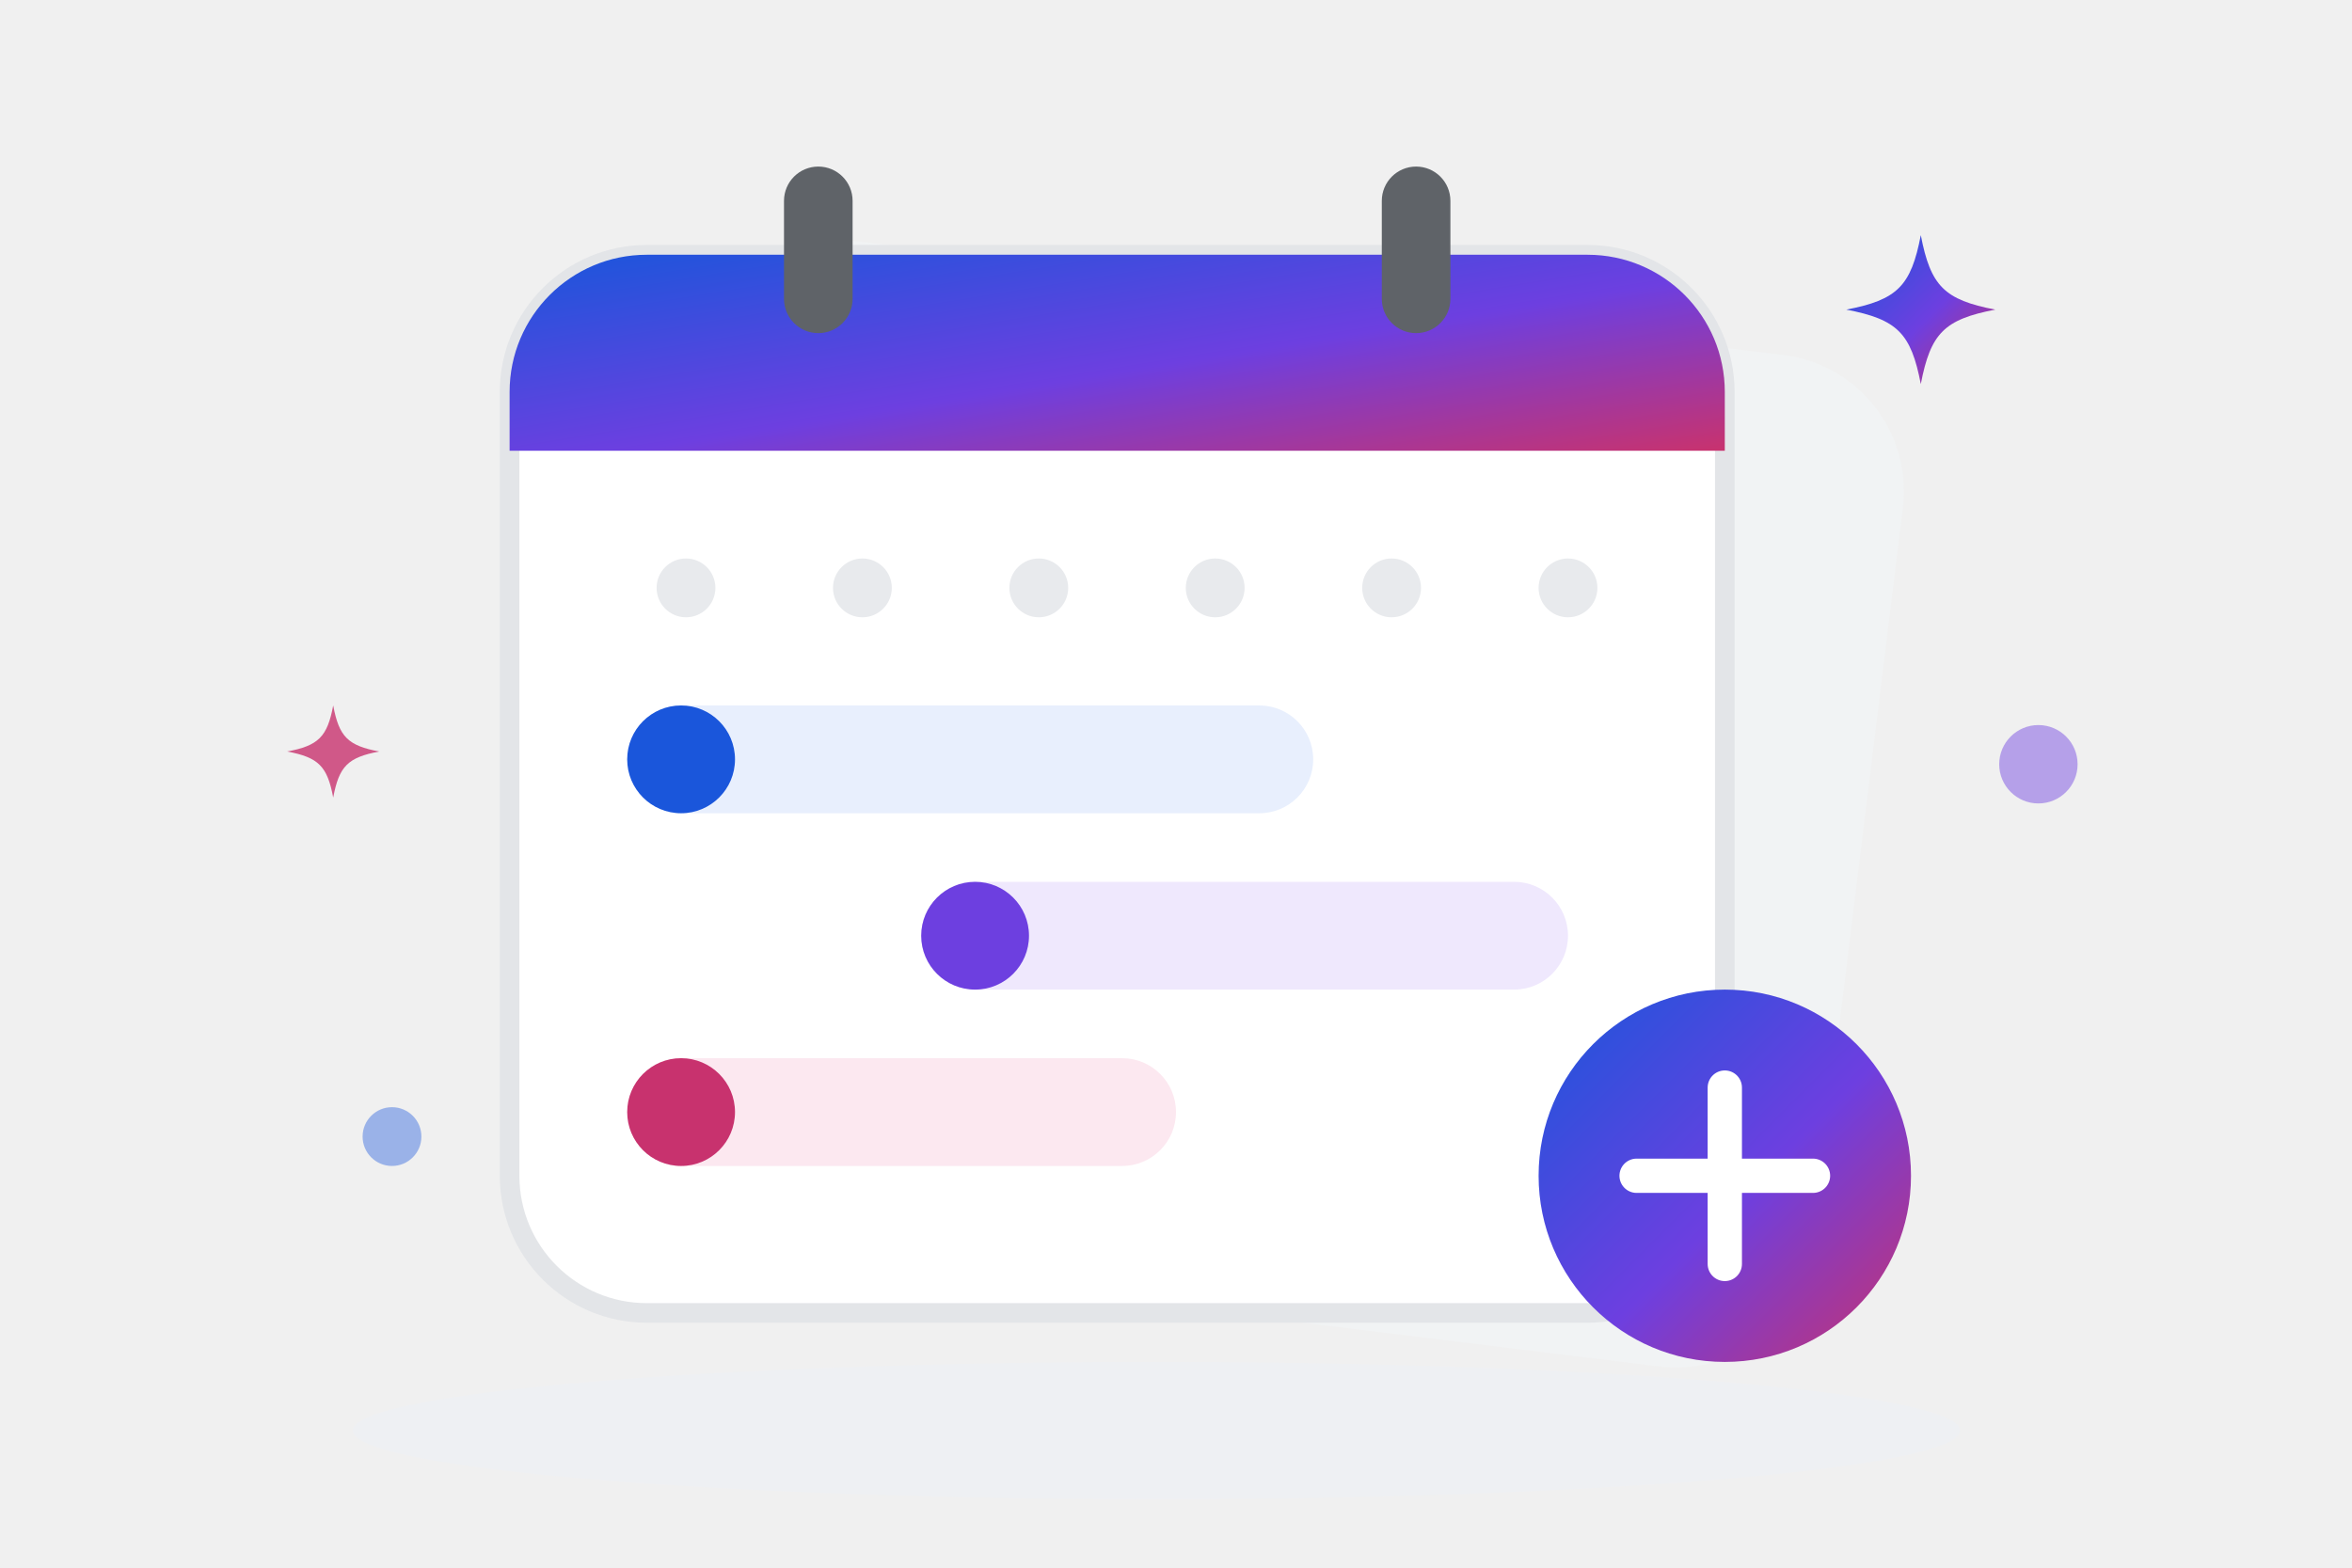
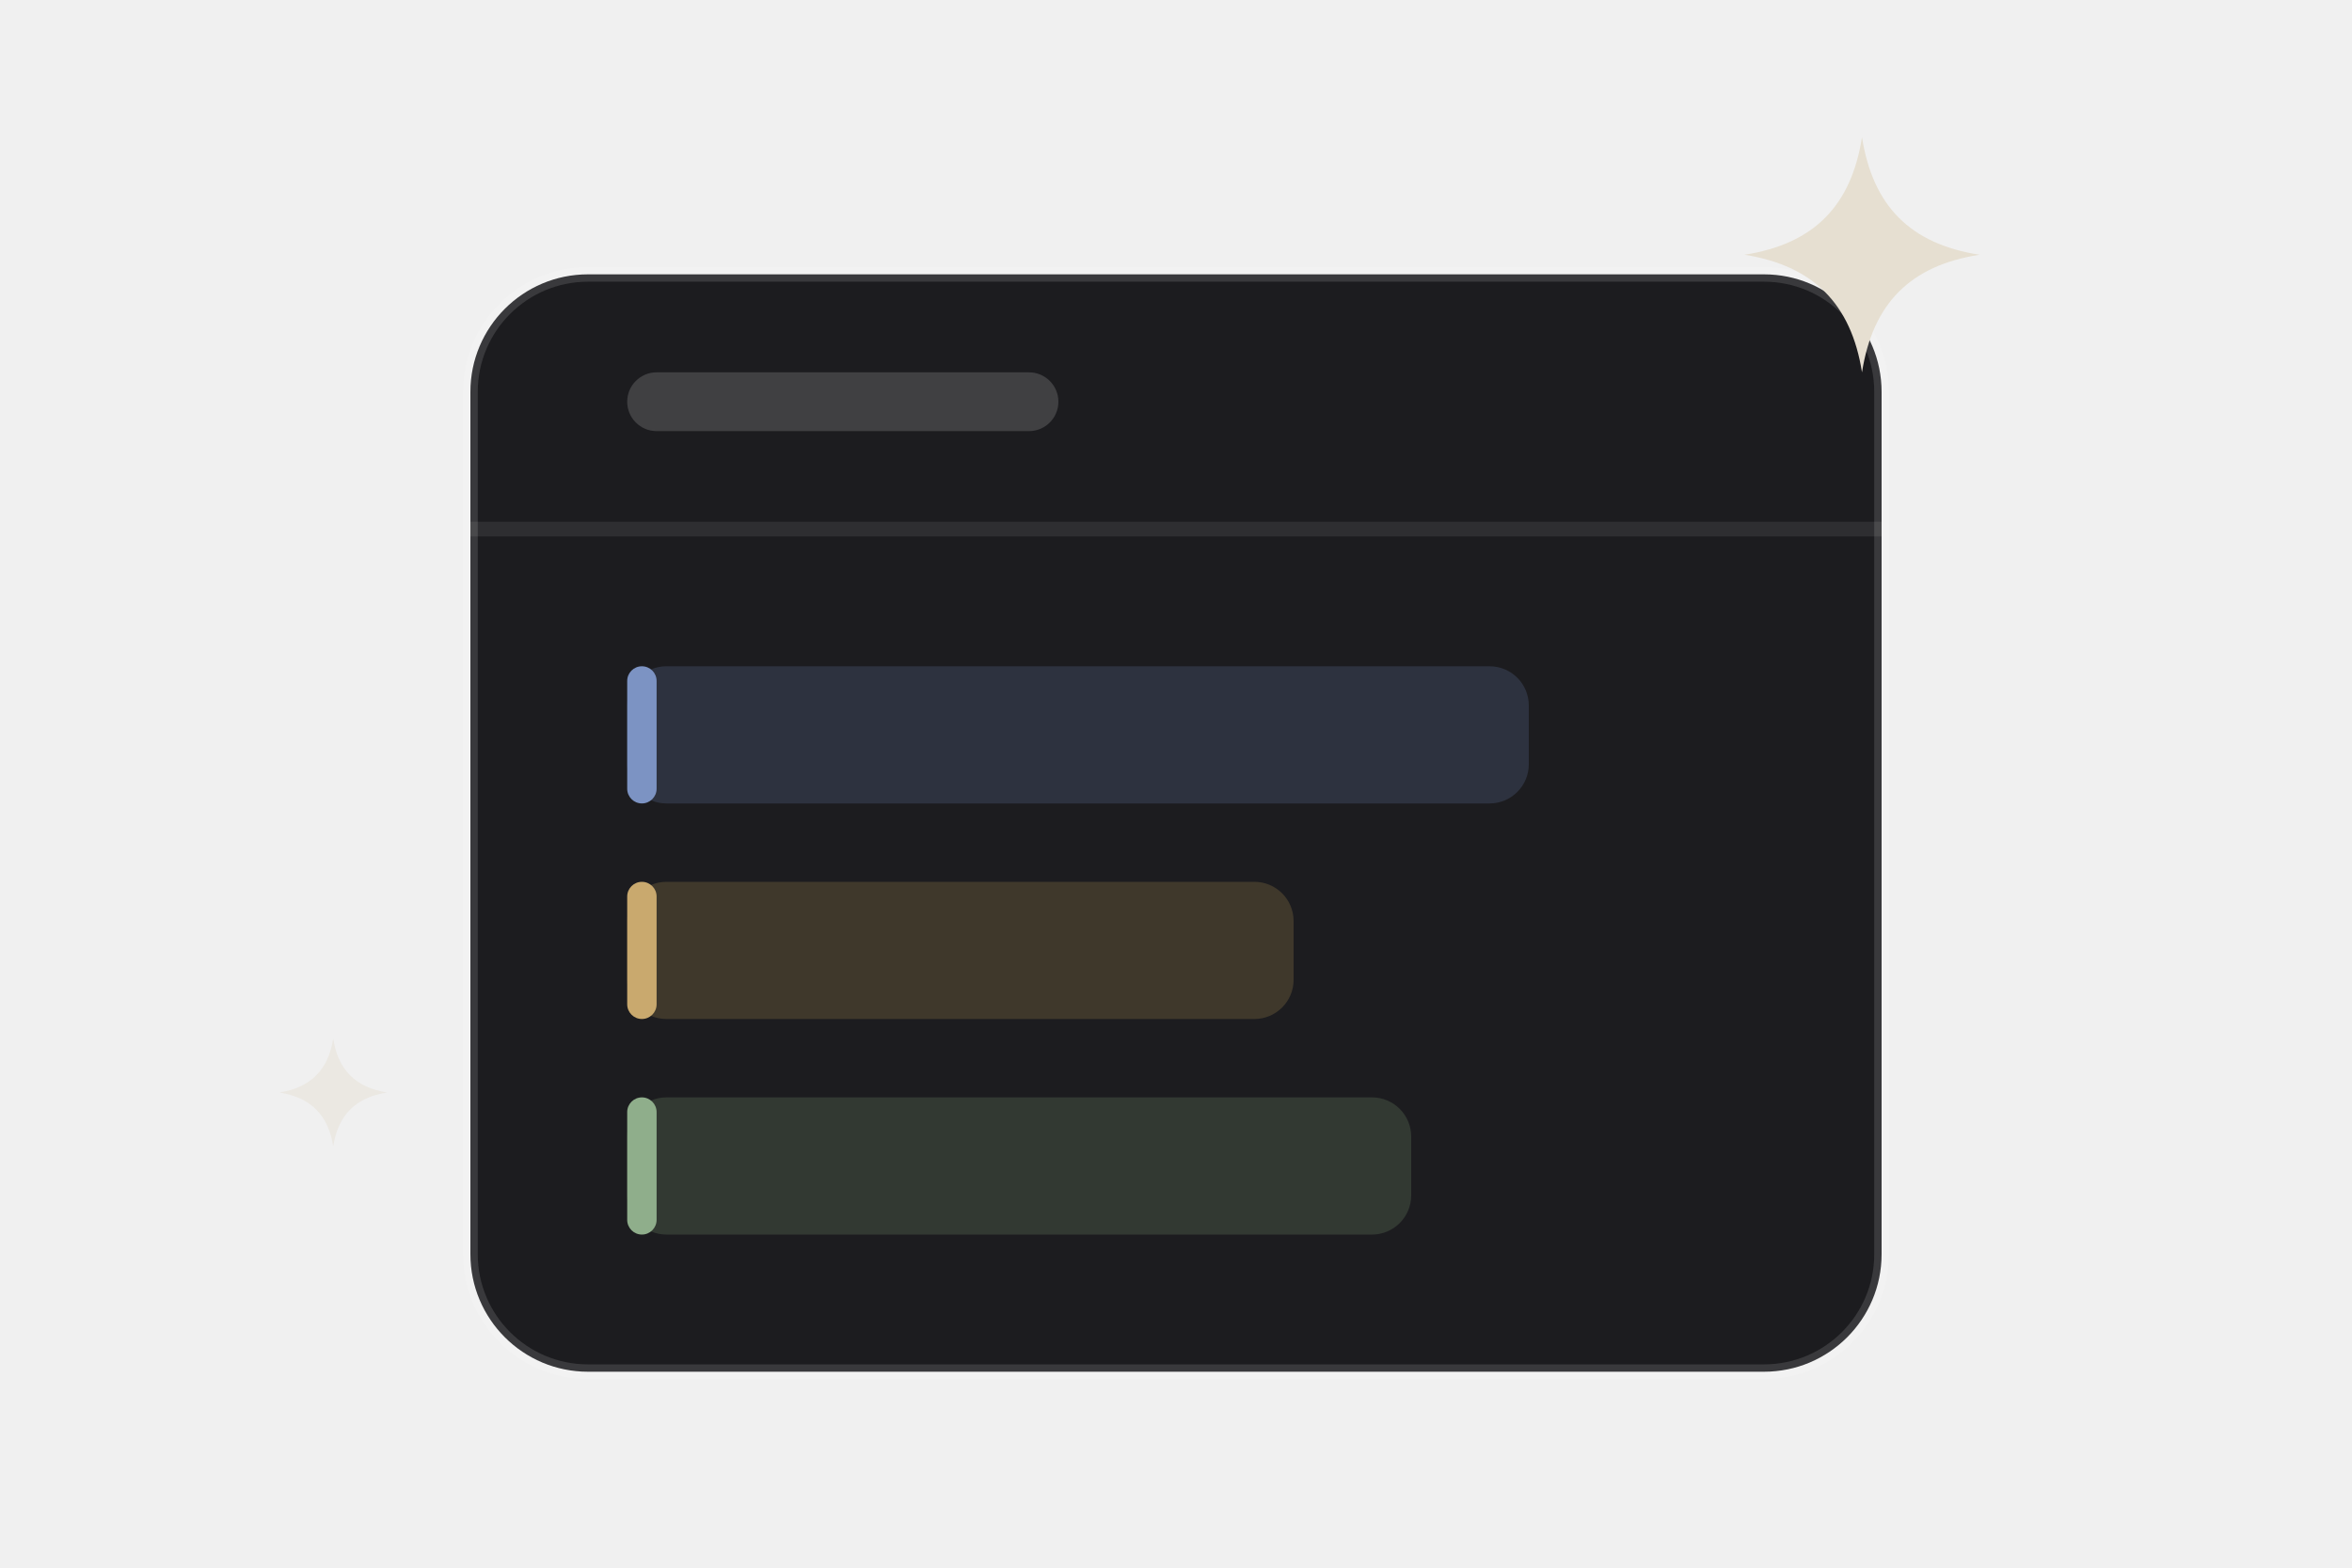
<svg xmlns="http://www.w3.org/2000/svg" viewBox="0 0 240 160" width="240" height="160">
-   <defs>
-     <linearGradient id="empty-gradient" x1="0" y1="0" x2="1" y2="1">
-       <stop offset="0" stop-color="#1a56db" />
-       <stop offset="0.55" stop-color="#6d3fe0" />
-       <stop offset="1" stop-color="#c8326e" />
-     </linearGradient>
-   </defs>
-   <ellipse cx="118" cy="146" rx="82" ry="7" fill="#eef0f3" />
-   <rect x="66" y="30" width="124" height="104" rx="14" fill="#f1f3f4" transform="rotate(7 128 82)" />
-   <rect x="52" y="26" width="124" height="108" rx="14" fill="#ffffff" stroke="#e3e5e8" stroke-width="2" />
-   <path d="M52 40a14 14 0 0 1 14-14h96a14 14 0 0 1 14 14v6H52z" fill="url(#empty-gradient)" />
-   <rect x="80" y="17" width="7" height="17" rx="3.5" fill="#5f6368" />
-   <rect x="141" y="17" width="7" height="17" rx="3.5" fill="#5f6368" />
-   <g fill="#e8eaed">
-     <circle cx="70" cy="60" r="3" />
-     <circle cx="88" cy="60" r="3" />
-     <circle cx="106" cy="60" r="3" />
-     <circle cx="124" cy="60" r="3" />
-     <circle cx="142" cy="60" r="3" />
-     <circle cx="160" cy="60" r="3" />
-   </g>
-   <rect x="64" y="72" width="70" height="11" rx="5.5" fill="#e8effd" />
-   <rect x="64" y="72" width="11" height="11" rx="5.5" fill="#1a56db" />
-   <rect x="94" y="90" width="66" height="11" rx="5.5" fill="#efe8fd" />
-   <rect x="94" y="90" width="11" height="11" rx="5.5" fill="#6d3fe0" />
-   <rect x="64" y="108" width="56" height="11" rx="5.5" fill="#fce8f0" />
-   <rect x="64" y="108" width="11" height="11" rx="5.5" fill="#c8326e" />
-   <circle cx="176" cy="120" r="19" fill="url(#empty-gradient)" />
-   <path d="M176 111v18M167 120h18" stroke="#ffffff" stroke-width="3.5" stroke-linecap="round" />
-   <path d="M196 24c1 5.2 2.4 6.6 7.6 7.6-5.2 1-6.6 2.4-7.6 7.6-1-5.2-2.4-6.6-7.6-7.6 5.2-1 6.6-2.4 7.6-7.6z" fill="url(#empty-gradient)" />
-   <path d="M34 72c.6 3.2 1.5 4.1 4.7 4.7-3.2.6-4.1 1.5-4.7 4.7-.6-3.2-1.5-4.1-4.7-4.7 3.2-.6 4.1-1.5 4.7-4.7z" fill="#c8326e" opacity="0.8" />
-   <circle cx="208" cy="78" r="4" fill="#6d3fe0" opacity="0.45" />
-   <circle cx="40" cy="116" r="3" fill="#1a56db" opacity="0.4" />
+   <rect x="48" y="28" width="144" height="112" rx="12" fill="#1c1c1f" stroke="#ffffff" stroke-opacity="0.13" stroke-width="1.5" />
+   <path d="M48 54h144" stroke="#ffffff" stroke-opacity="0.08" stroke-width="1.5" />
+   <rect x="64" y="38" width="44" height="6" rx="3" fill="#ffffff" fill-opacity="0.16" />
+   <rect x="64" y="68" width="92" height="14" rx="4" fill="#2d323f" />
+   <rect x="64" y="68" width="3" height="14" rx="1.5" fill="#7c93c3" />
+   <rect x="64" y="90" width="68" height="14" rx="4" fill="#3f382b" />
+   <rect x="64" y="90" width="3" height="14" rx="1.5" fill="#c9a96e" />
+   <rect x="64" y="112" width="80" height="14" rx="4" fill="#323932" />
+   <rect x="64" y="112" width="3" height="14" rx="1.5" fill="#8fae8b" />
+   <path d="M190 14c1.1 7 4.9 10.9 12 12-7.1 1.1-10.9 5-12 12-1.1-7-5-10.9-12-12 7.1-1.1 10.9-5 12-12z" fill="#e6dfd1" />
+   <path d="M34 106c.5 3.2 2.3 5 5.5 5.5-3.2.5-5 2.3-5.5 5.5-.5-3.2-2.3-5-5.5-5.5 3.2-.5 5-2.3 5.5-5.5z" fill="#e6dfd1" fill-opacity="0.45" />
</svg>
